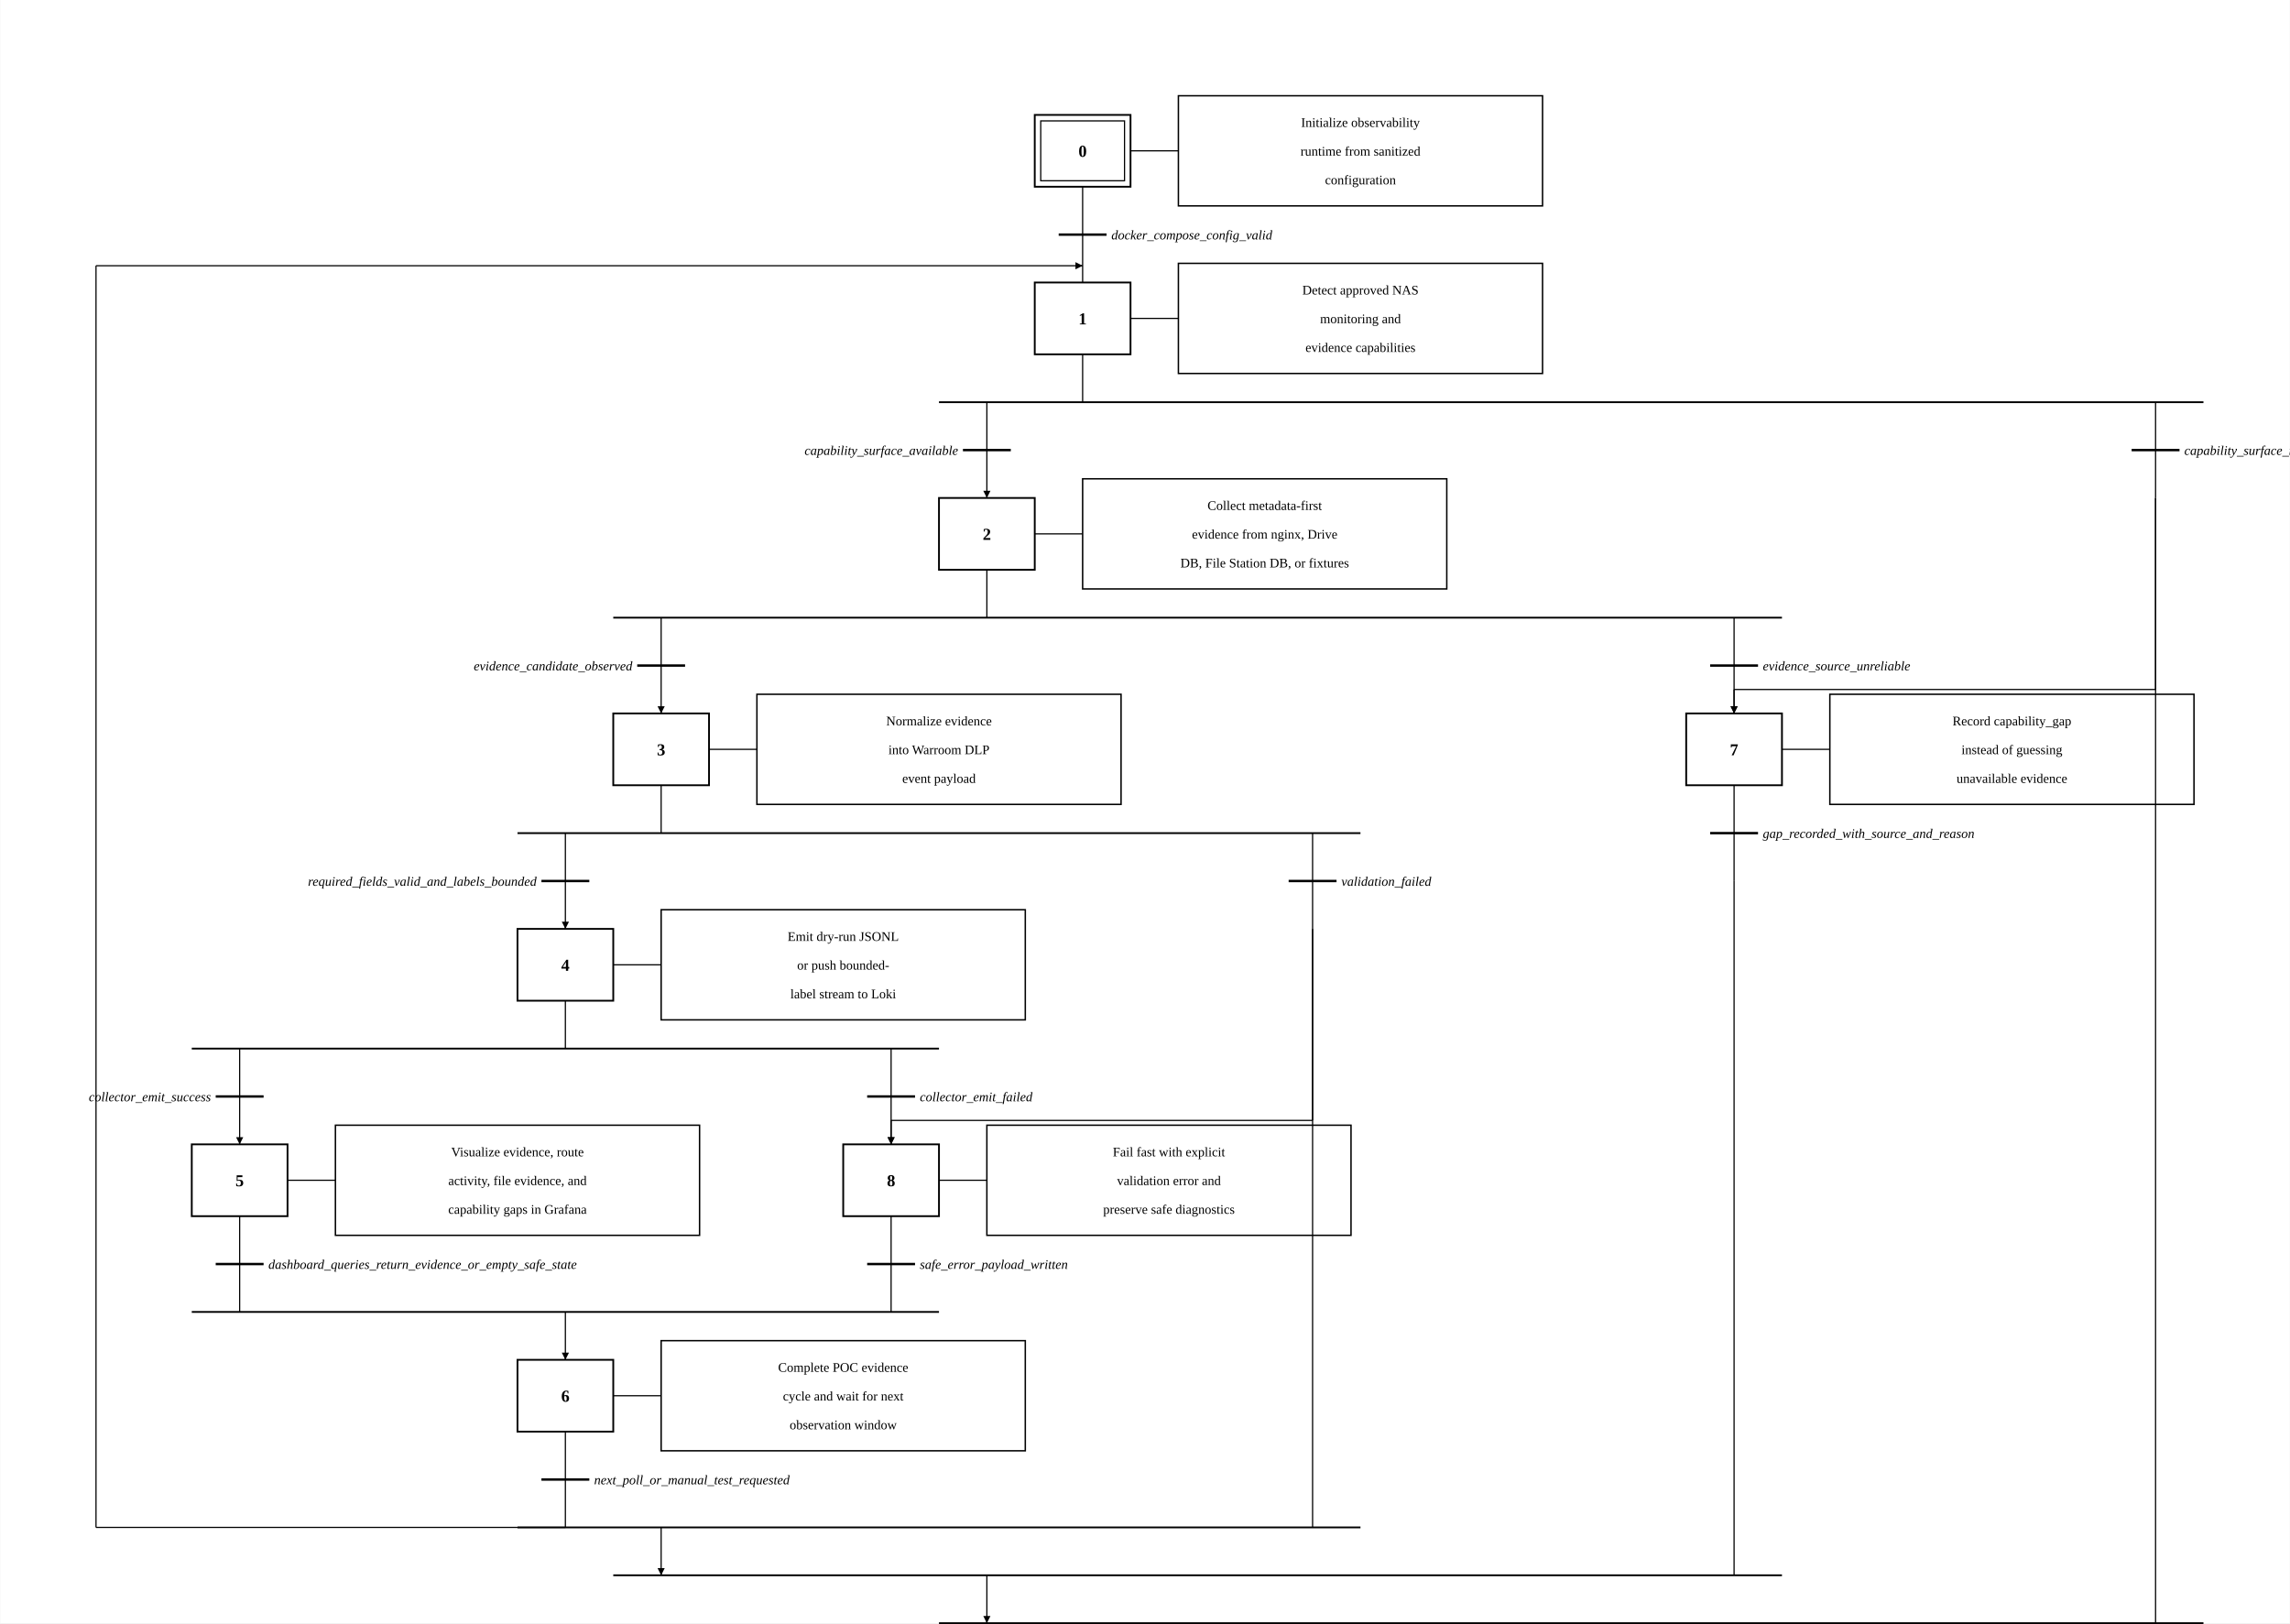
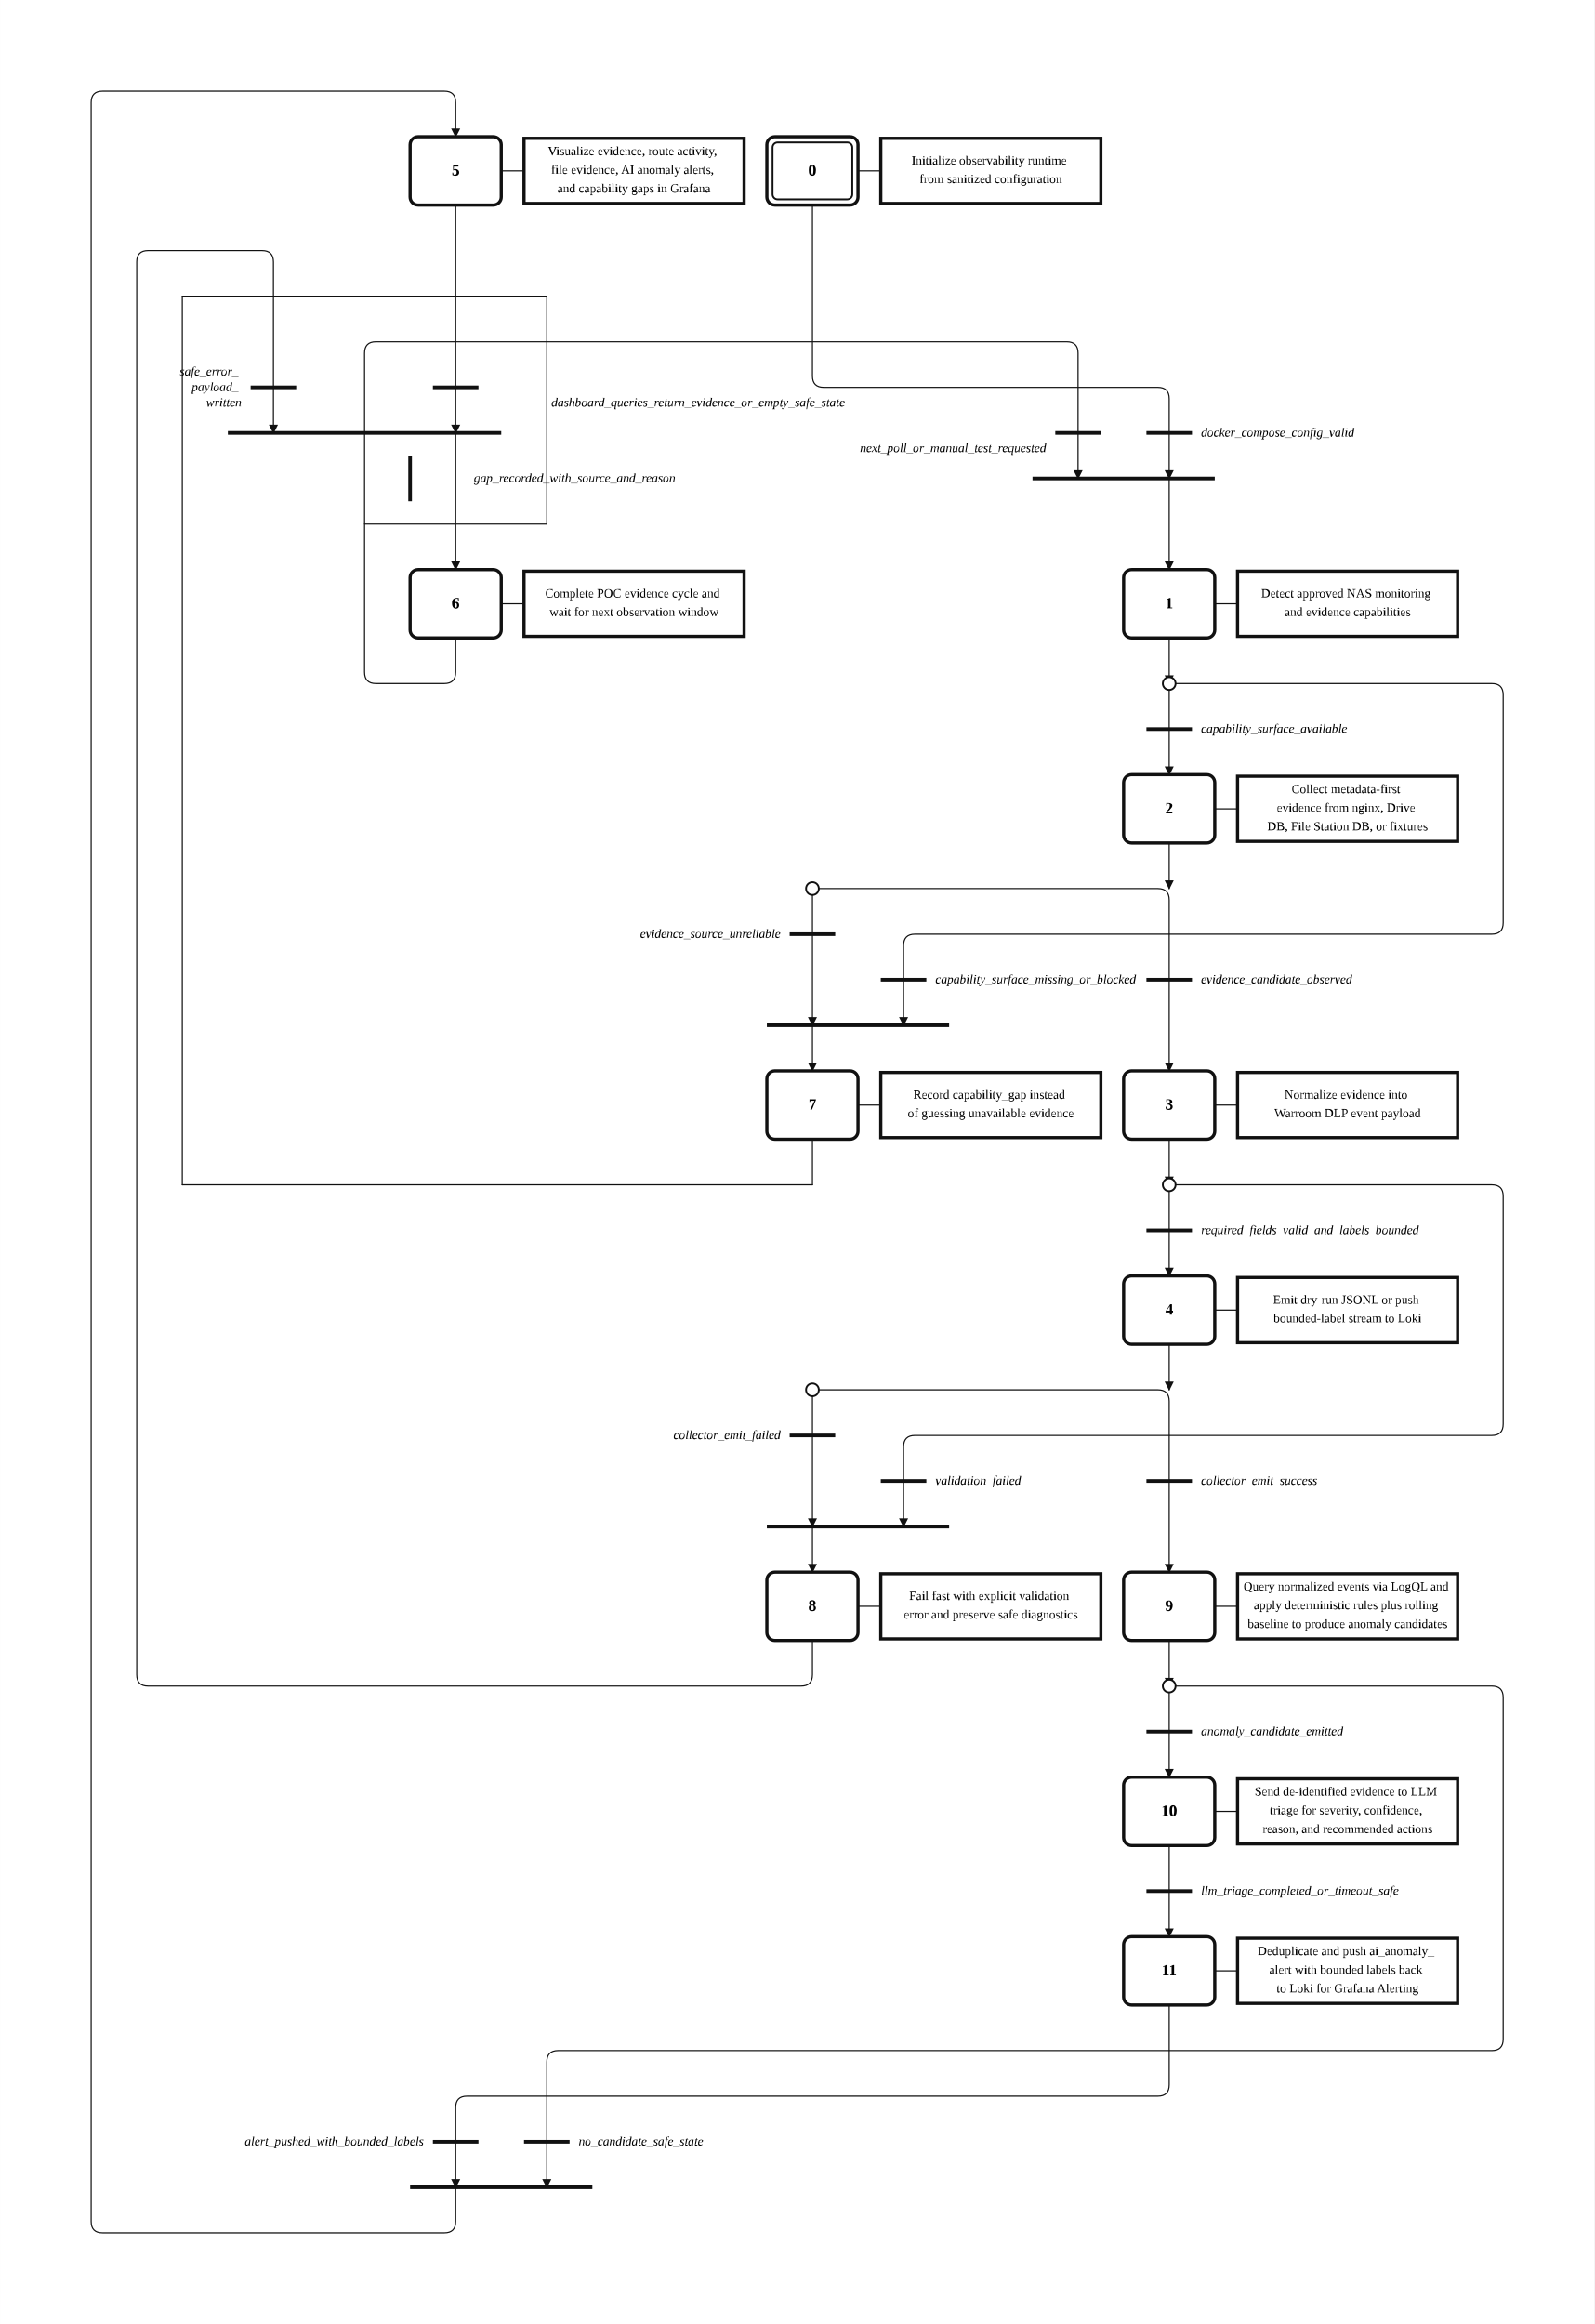
- <svg xmlns="http://www.w3.org/2000/svg" width="1913" height="1356" viewBox="-504.2 -16.0 1912.6 1356.0">
+ <svg xmlns="http://www.w3.org/2000/svg" width="1235" height="1800" viewBox="-10.00 -2.00 69.98 102.00" role="img">
+   <style>
+ .step{fill:#fff;stroke:#111;stroke-width:.14}.step-inner{fill:none;stroke:#111;stroke-width:.08}
+ .action{fill:#fff;stroke:#111;stroke-width:.14}.action-inner{fill:none;stroke:#111;stroke-width:.08}.gate{stroke:#111;stroke-width:.16}
+ .edge{fill:none;stroke:#111;stroke-width:.05;stroke-linecap:round;stroke-linejoin:round}.edge-arrow{marker-end:url(#arrow)}
+ .flyover-mask{stroke:#fff;stroke-width:.12;stroke-linecap:round}
+ .flyover{fill:none;stroke:#111;stroke-width:.05;stroke-linecap:round}
+ .junction{fill:#111;stroke:#111;stroke-width:0}.branch-junction{fill:#fff;stroke:#111;stroke-width:.08}
+ .assoc{stroke:#111;stroke-width:.05}.label{font:bold .7px 'Times New Roman', 'BiauKai', 'DFKai-SB', serif;text-anchor:middle;dominant-baseline:middle}
+ .action-label{font:.55px 'Times New Roman', 'BiauKai', 'DFKai-SB', serif;text-anchor:middle;dominant-baseline:middle}.gate-label{font:italic .55px 'Times New Roman', 'BiauKai', 'DFKai-SB', serif;text-anchor:start;dominant-baseline:middle}.gate-label-left{font:italic .55px 'Times New Roman', 'BiauKai', 'DFKai-SB', serif;text-anchor:end;dominant-baseline:middle}
+ </style>
  <defs>
-     <marker id="arrow" viewBox="0 0 10 10" refX="10" refY="5" markerWidth="6" markerHeight="6" orient="auto-start-reverse">
-       <path d="M 0 0 L 10 5 L 0 10 z" fill="black" />
+     <marker id="arrow" markerWidth="0.4" markerHeight="0.4" refX="0.36" refY="0.2" orient="auto" markerUnits="userSpaceOnUse">
+       <path d="M 0 0 L 0.4 0.2 L 0 0.4 z" fill="#111" />
    </marker>
  </defs>
-   <rect x="-504.2" y="-16.0" width="1912.6" height="1356.0" fill="white" />
-   <rect x="360.0" y="80.0" width="80" height="60" stroke="black" stroke-width="1.5" fill="white" />
-   <rect x="365.0" y="85.0" width="70.0" height="50.0" stroke="black" stroke-width="1" fill="none" />
-   <text x="400" y="115.0" text-anchor="middle" font-family="'Times New Roman', 'BiauKai', 'DFKai-SB', '標楷體', 'KaiTi', serif" font-weight="bold" font-size="14">0</text>
-   <line x1="440" y1="110.0" x2="480.0" y2="110.0" stroke="black" />
-   <rect x="480.0" y="64.0" width="304.2" height="92.0" stroke="black" stroke-width="1.2" fill="white" />
-   <text x="632.1" y="90.0" text-anchor="middle" font-family="'Times New Roman', 'BiauKai', 'DFKai-SB', '標楷體', 'KaiTi', serif" font-size="11">Initialize observability</text>
-   <text x="632.1" y="114.0" text-anchor="middle" font-family="'Times New Roman', 'BiauKai', 'DFKai-SB', '標楷體', 'KaiTi', serif" font-size="11">runtime from sanitized</text>
-   <text x="632.1" y="138.0" text-anchor="middle" font-family="'Times New Roman', 'BiauKai', 'DFKai-SB', '標楷體', 'KaiTi', serif" font-size="11">configuration</text>
-   <line x1="400" y1="140.0" x2="400" y2="220" stroke="black" />
-   <line x1="380" y1="180.0" x2="420" y2="180.0" stroke="black" stroke-width="2" />
-   <text x="424.0" y="184.0" font-style="italic" font-size="11" text-anchor="start" font-family="'Times New Roman', 'BiauKai', 'DFKai-SB', '標楷體', 'KaiTi', serif">docker_compose_config_valid</text>
-   <rect x="360.0" y="220.0" width="80" height="60" stroke="black" stroke-width="1.5" fill="white" />
-   <text x="400" y="255.0" text-anchor="middle" font-family="'Times New Roman', 'BiauKai', 'DFKai-SB', '標楷體', 'KaiTi', serif" font-weight="bold" font-size="14">1</text>
-   <line x1="440" y1="250.0" x2="480.0" y2="250.0" stroke="black" />
-   <rect x="480.0" y="204.0" width="304.2" height="92.0" stroke="black" stroke-width="1.2" fill="white" />
-   <text x="632.1" y="230.0" text-anchor="middle" font-family="'Times New Roman', 'BiauKai', 'DFKai-SB', '標楷體', 'KaiTi', serif" font-size="11">Detect approved NAS</text>
-   <text x="632.1" y="254.0" text-anchor="middle" font-family="'Times New Roman', 'BiauKai', 'DFKai-SB', '標楷體', 'KaiTi', serif" font-size="11">monitoring and</text>
-   <text x="632.1" y="278.0" text-anchor="middle" font-family="'Times New Roman', 'BiauKai', 'DFKai-SB', '標楷體', 'KaiTi', serif" font-size="11">evidence capabilities</text>
-   <line x1="400" y1="280" x2="400" y2="320" stroke="black" />
-   <line x1="280.0" y1="320" x2="1336.3" y2="320" stroke="black" stroke-width="1.5" />
-   <line x1="320.0" y1="320" x2="320.0" y2="360" stroke="black" />
-   <line x1="300.0" y1="360" x2="340.0" y2="360" stroke="black" stroke-width="2" />
-   <text x="296.0" y="364" font-style="italic" font-size="11" text-anchor="end" font-family="'Times New Roman', 'BiauKai', 'DFKai-SB', '標楷體', 'KaiTi', serif">capability_surface_available</text>
-   <line x1="320.0" y1="360" x2="320.0" y2="400" stroke="black" marker-end="url(#arrow)" />
-   <line x1="1296.3" y1="320" x2="1296.3" y2="360" stroke="black" />
-   <line x1="1276.3" y1="360" x2="1316.3" y2="360" stroke="black" stroke-width="2" />
-   <text x="1320.3" y="364" font-style="italic" font-size="11" text-anchor="start" font-family="'Times New Roman', 'BiauKai', 'DFKai-SB', '標楷體', 'KaiTi', serif">capability_surface_missing_or_blocked</text>
-   <line x1="1296.3" y1="360" x2="1296.3" y2="400" stroke="black" />
-   <rect x="280.0" y="400.0" width="80" height="60" stroke="black" stroke-width="1.5" fill="white" />
-   <text x="320.0" y="435.0" text-anchor="middle" font-family="'Times New Roman', 'BiauKai', 'DFKai-SB', '標楷體', 'KaiTi', serif" font-weight="bold" font-size="14">2</text>
-   <line x1="360.0" y1="430.0" x2="400.0" y2="430.0" stroke="black" />
-   <rect x="400.0" y="384.0" width="304.2" height="92.0" stroke="black" stroke-width="1.2" fill="white" />
-   <text x="552.1" y="410.0" text-anchor="middle" font-family="'Times New Roman', 'BiauKai', 'DFKai-SB', '標楷體', 'KaiTi', serif" font-size="11">Collect metadata-first</text>
-   <text x="552.1" y="434.0" text-anchor="middle" font-family="'Times New Roman', 'BiauKai', 'DFKai-SB', '標楷體', 'KaiTi', serif" font-size="11">evidence from nginx, Drive</text>
-   <text x="552.1" y="458.0" text-anchor="middle" font-family="'Times New Roman', 'BiauKai', 'DFKai-SB', '標楷體', 'KaiTi', serif" font-size="11">DB, File Station DB, or fixtures</text>
-   <line x1="320.0" y1="460" x2="320.0" y2="500" stroke="black" />
-   <line x1="7.9" y1="500" x2="984.2" y2="500" stroke="black" stroke-width="1.5" />
-   <line x1="47.9" y1="500" x2="47.9" y2="540" stroke="black" />
-   <line x1="27.9" y1="540" x2="67.9" y2="540" stroke="black" stroke-width="2" />
-   <text x="23.9" y="544" font-style="italic" font-size="11" text-anchor="end" font-family="'Times New Roman', 'BiauKai', 'DFKai-SB', '標楷體', 'KaiTi', serif">evidence_candidate_observed</text>
-   <line x1="47.9" y1="540" x2="47.9" y2="580" stroke="black" marker-end="url(#arrow)" />
-   <line x1="944.2" y1="500" x2="944.2" y2="540" stroke="black" />
-   <line x1="924.2" y1="540" x2="964.2" y2="540" stroke="black" stroke-width="2" />
-   <text x="968.2" y="544" font-style="italic" font-size="11" text-anchor="start" font-family="'Times New Roman', 'BiauKai', 'DFKai-SB', '標楷體', 'KaiTi', serif">evidence_source_unreliable</text>
-   <line x1="944.2" y1="540" x2="944.2" y2="580" stroke="black" marker-end="url(#arrow)" />
-   <rect x="7.9" y="580.0" width="80" height="60" stroke="black" stroke-width="1.5" fill="white" />
-   <text x="47.9" y="615.0" text-anchor="middle" font-family="'Times New Roman', 'BiauKai', 'DFKai-SB', '標楷體', 'KaiTi', serif" font-weight="bold" font-size="14">3</text>
-   <line x1="87.9" y1="610.0" x2="127.9" y2="610.0" stroke="black" />
-   <rect x="127.9" y="564.0" width="304.2" height="92.0" stroke="black" stroke-width="1.2" fill="white" />
-   <text x="280" y="590.0" text-anchor="middle" font-family="'Times New Roman', 'BiauKai', 'DFKai-SB', '標楷體', 'KaiTi', serif" font-size="11">Normalize evidence</text>
-   <text x="280" y="614.0" text-anchor="middle" font-family="'Times New Roman', 'BiauKai', 'DFKai-SB', '標楷體', 'KaiTi', serif" font-size="11">into Warroom DLP</text>
-   <text x="280" y="638.0" text-anchor="middle" font-family="'Times New Roman', 'BiauKai', 'DFKai-SB', '標楷體', 'KaiTi', serif" font-size="11">event payload</text>
-   <line x1="47.9" y1="640" x2="47.9" y2="680" stroke="black" />
-   <line x1="-72.1" y1="680" x2="632.1" y2="680" stroke="black" stroke-width="1.5" />
-   <line x1="-32.1" y1="680" x2="-32.1" y2="720" stroke="black" />
-   <line x1="-52.1" y1="720" x2="-12.1" y2="720" stroke="black" stroke-width="2" />
-   <text x="-56.1" y="724" font-style="italic" font-size="11" text-anchor="end" font-family="'Times New Roman', 'BiauKai', 'DFKai-SB', '標楷體', 'KaiTi', serif">required_fields_valid_and_labels_bounded</text>
-   <line x1="-32.1" y1="720" x2="-32.1" y2="760" stroke="black" marker-end="url(#arrow)" />
-   <line x1="592.1" y1="680" x2="592.1" y2="720" stroke="black" />
-   <line x1="572.1" y1="720" x2="612.1" y2="720" stroke="black" stroke-width="2" />
-   <text x="616.1" y="724" font-style="italic" font-size="11" text-anchor="start" font-family="'Times New Roman', 'BiauKai', 'DFKai-SB', '標楷體', 'KaiTi', serif">validation_failed</text>
-   <line x1="592.1" y1="720" x2="592.1" y2="760" stroke="black" />
-   <rect x="-72.1" y="760.0" width="80" height="60" stroke="black" stroke-width="1.5" fill="white" />
-   <text x="-32.1" y="795.0" text-anchor="middle" font-family="'Times New Roman', 'BiauKai', 'DFKai-SB', '標楷體', 'KaiTi', serif" font-weight="bold" font-size="14">4</text>
-   <line x1="7.9" y1="790.0" x2="47.9" y2="790.0" stroke="black" />
-   <rect x="47.9" y="744.0" width="304.2" height="92.0" stroke="black" stroke-width="1.2" fill="white" />
-   <text x="200" y="770.0" text-anchor="middle" font-family="'Times New Roman', 'BiauKai', 'DFKai-SB', '標楷體', 'KaiTi', serif" font-size="11">Emit dry-run JSONL</text>
-   <text x="200" y="794.0" text-anchor="middle" font-family="'Times New Roman', 'BiauKai', 'DFKai-SB', '標楷體', 'KaiTi', serif" font-size="11">or push bounded-</text>
-   <text x="200" y="818" text-anchor="middle" font-family="'Times New Roman', 'BiauKai', 'DFKai-SB', '標楷體', 'KaiTi', serif" font-size="11">label stream to Loki</text>
-   <line x1="-32.1" y1="820" x2="-32.1" y2="860" stroke="black" />
-   <line x1="-344.2" y1="860" x2="280" y2="860" stroke="black" stroke-width="1.5" />
-   <line x1="-304.2" y1="860" x2="-304.2" y2="900" stroke="black" />
-   <line x1="-324.2" y1="900" x2="-284.2" y2="900" stroke="black" stroke-width="2" />
-   <text x="-328.2" y="904" font-style="italic" font-size="11" text-anchor="end" font-family="'Times New Roman', 'BiauKai', 'DFKai-SB', '標楷體', 'KaiTi', serif">collector_emit_success</text>
-   <line x1="-304.2" y1="900" x2="-304.2" y2="940" stroke="black" marker-end="url(#arrow)" />
-   <line x1="240" y1="860" x2="240" y2="900" stroke="black" />
-   <line x1="220" y1="900" x2="260" y2="900" stroke="black" stroke-width="2" />
-   <text x="264" y="904" font-style="italic" font-size="11" text-anchor="start" font-family="'Times New Roman', 'BiauKai', 'DFKai-SB', '標楷體', 'KaiTi', serif">collector_emit_failed</text>
-   <line x1="240" y1="900" x2="240" y2="940" stroke="black" marker-end="url(#arrow)" />
-   <rect x="-344.2" y="940.0" width="80" height="60" stroke="black" stroke-width="1.5" fill="white" />
-   <text x="-304.2" y="975.0" text-anchor="middle" font-family="'Times New Roman', 'BiauKai', 'DFKai-SB', '標楷體', 'KaiTi', serif" font-weight="bold" font-size="14">5</text>
-   <line x1="-264.2" y1="970.0" x2="-224.2" y2="970.0" stroke="black" />
-   <rect x="-224.2" y="924.0" width="304.2" height="92.0" stroke="black" stroke-width="1.2" fill="white" />
-   <text x="-72.1" y="950.0" text-anchor="middle" font-family="'Times New Roman', 'BiauKai', 'DFKai-SB', '標楷體', 'KaiTi', serif" font-size="11">Visualize evidence, route</text>
-   <text x="-72.1" y="974.0" text-anchor="middle" font-family="'Times New Roman', 'BiauKai', 'DFKai-SB', '標楷體', 'KaiTi', serif" font-size="11">activity, file evidence, and</text>
-   <text x="-72.1" y="998" text-anchor="middle" font-family="'Times New Roman', 'BiauKai', 'DFKai-SB', '標楷體', 'KaiTi', serif" font-size="11">capability gaps in Grafana</text>
-   <line x1="-304.2" y1="1000.0" x2="-304.2" y2="1080" stroke="black" />
-   <line x1="-324.2" y1="1040.0" x2="-284.2" y2="1040.0" stroke="black" stroke-width="2" />
-   <text x="-280.2" y="1044.0" font-style="italic" font-size="11" text-anchor="start" font-family="'Times New Roman', 'BiauKai', 'DFKai-SB', '標楷體', 'KaiTi', serif">dashboard_queries_return_evidence_or_empty_safe_state</text>
-   <rect x="200" y="940.0" width="80" height="60" stroke="black" stroke-width="1.5" fill="white" />
-   <text x="240" y="975.0" text-anchor="middle" font-family="'Times New Roman', 'BiauKai', 'DFKai-SB', '標楷體', 'KaiTi', serif" font-weight="bold" font-size="14">8</text>
-   <line x1="280" y1="970.0" x2="320" y2="970.0" stroke="black" />
-   <rect x="320" y="924.0" width="304.2" height="92.0" stroke="black" stroke-width="1.2" fill="white" />
-   <text x="472.1" y="950.0" text-anchor="middle" font-family="'Times New Roman', 'BiauKai', 'DFKai-SB', '標楷體', 'KaiTi', serif" font-size="11">Fail fast with explicit</text>
-   <text x="472.1" y="974.0" text-anchor="middle" font-family="'Times New Roman', 'BiauKai', 'DFKai-SB', '標楷體', 'KaiTi', serif" font-size="11">validation error and</text>
-   <text x="472.1" y="998" text-anchor="middle" font-family="'Times New Roman', 'BiauKai', 'DFKai-SB', '標楷體', 'KaiTi', serif" font-size="11">preserve safe diagnostics</text>
-   <line x1="240" y1="1000.0" x2="240" y2="1080" stroke="black" />
-   <line x1="220" y1="1040.0" x2="260" y2="1040.0" stroke="black" stroke-width="2" />
-   <text x="264" y="1044.0" font-style="italic" font-size="11" text-anchor="start" font-family="'Times New Roman', 'BiauKai', 'DFKai-SB', '標楷體', 'KaiTi', serif">safe_error_payload_written</text>
-   <line x1="-344.2" y1="1080" x2="280" y2="1080" stroke="black" stroke-width="1.5" />
-   <line x1="-304.2" y1="1080" x2="-304.2" y2="1080" stroke="black" />
-   <line x1="240" y1="1080" x2="240" y2="1080" stroke="black" />
-   <line x1="-32.1" y1="1080" x2="-32.1" y2="1120" stroke="black" marker-end="url(#arrow)" />
-   <rect x="-72.1" y="1120.0" width="80" height="60" stroke="black" stroke-width="1.5" fill="white" />
-   <text x="-32.1" y="1155.0" text-anchor="middle" font-family="'Times New Roman', 'BiauKai', 'DFKai-SB', '標楷體', 'KaiTi', serif" font-weight="bold" font-size="14">6</text>
-   <line x1="7.9" y1="1150.0" x2="47.9" y2="1150.0" stroke="black" />
-   <rect x="47.9" y="1104.0" width="304.2" height="92.0" stroke="black" stroke-width="1.2" fill="white" />
-   <text x="200" y="1130.0" text-anchor="middle" font-family="'Times New Roman', 'BiauKai', 'DFKai-SB', '標楷體', 'KaiTi', serif" font-size="11">Complete POC evidence</text>
-   <text x="200" y="1154.0" text-anchor="middle" font-family="'Times New Roman', 'BiauKai', 'DFKai-SB', '標楷體', 'KaiTi', serif" font-size="11">cycle and wait for next</text>
-   <text x="200" y="1178.0" text-anchor="middle" font-family="'Times New Roman', 'BiauKai', 'DFKai-SB', '標楷體', 'KaiTi', serif" font-size="11">observation window</text>
-   <line x1="-32.1" y1="1180.0" x2="-32.1" y2="1260" stroke="black" />
-   <line x1="-52.1" y1="1220.0" x2="-12.1" y2="1220.0" stroke="black" stroke-width="2" />
-   <text x="-8.1" y="1224.0" font-style="italic" font-size="11" text-anchor="start" font-family="'Times New Roman', 'BiauKai', 'DFKai-SB', '標楷體', 'KaiTi', serif">next_poll_or_manual_test_requested</text>
-   <line x1="-72.1" y1="1260" x2="632.1" y2="1260" stroke="black" stroke-width="1.5" />
-   <line x1="-32.1" y1="1260" x2="-32.1" y2="1260" stroke="black" />
-   <line x1="592.1" y1="760" x2="592.1" y2="1260" stroke="black" />
-   <line x1="47.9" y1="1260" x2="47.9" y2="1300" stroke="black" marker-end="url(#arrow)" />
-   <rect x="904.2" y="580.0" width="80" height="60" stroke="black" stroke-width="1.5" fill="white" />
-   <text x="944.2" y="615.0" text-anchor="middle" font-family="'Times New Roman', 'BiauKai', 'DFKai-SB', '標楷體', 'KaiTi', serif" font-weight="bold" font-size="14">7</text>
-   <line x1="984.2" y1="610.0" x2="1024.2" y2="610.0" stroke="black" />
-   <rect x="1024.2" y="564.0" width="304.2" height="92.0" stroke="black" stroke-width="1.2" fill="white" />
-   <text x="1176.3" y="590.0" text-anchor="middle" font-family="'Times New Roman', 'BiauKai', 'DFKai-SB', '標楷體', 'KaiTi', serif" font-size="11">Record capability_gap</text>
-   <text x="1176.3" y="614.0" text-anchor="middle" font-family="'Times New Roman', 'BiauKai', 'DFKai-SB', '標楷體', 'KaiTi', serif" font-size="11">instead of guessing</text>
-   <text x="1176.3" y="638.0" text-anchor="middle" font-family="'Times New Roman', 'BiauKai', 'DFKai-SB', '標楷體', 'KaiTi', serif" font-size="11">unavailable evidence</text>
-   <line x1="944.2" y1="640.0" x2="944.2" y2="720" stroke="black" />
-   <line x1="924.2" y1="680.0" x2="964.2" y2="680.0" stroke="black" stroke-width="2" />
-   <text x="968.2" y="684.0" font-style="italic" font-size="11" text-anchor="start" font-family="'Times New Roman', 'BiauKai', 'DFKai-SB', '標楷體', 'KaiTi', serif">gap_recorded_with_source_and_reason</text>
-   <line x1="7.9" y1="1300" x2="984.2" y2="1300" stroke="black" stroke-width="1.5" />
-   <line x1="47.9" y1="1300" x2="47.9" y2="1300" stroke="black" />
-   <line x1="944.2" y1="720" x2="944.2" y2="1300" stroke="black" />
-   <line x1="320.0" y1="1300" x2="320.0" y2="1340" stroke="black" marker-end="url(#arrow)" />
-   <line x1="280.0" y1="1340" x2="1336.3" y2="1340" stroke="black" stroke-width="1.5" />
-   <line x1="320.0" y1="1340" x2="320.0" y2="1340" stroke="black" />
-   <line x1="1296.3" y1="400" x2="1296.3" y2="1340" stroke="black" />
-   <line x1="400" y1="1340" x2="400" y2="1380" stroke="black" marker-end="url(#arrow)" />
-   <line x1="-32.1" y1="1260" x2="-32.1" y2="1260.0" stroke="black" />
-   <line x1="-32.1" y1="1260.0" x2="-424.2" y2="1260.0" stroke="black" />
-   <line x1="-424.2" y1="1260.0" x2="-424.2" y2="206.0" stroke="black" />
-   <line x1="-424.2" y1="206.0" x2="400" y2="206.0" stroke="black" marker-end="url(#arrow)" />
-   <line x1="1296.3" y1="400" x2="1296.3" y2="400" stroke="black" />
-   <line x1="1296.3" y1="400" x2="1296.3" y2="400" stroke="black" />
-   <line x1="1296.3" y1="400" x2="1296.3" y2="560.0" stroke="black" />
-   <line x1="1296.3" y1="560.0" x2="944.2" y2="560.0" stroke="black" />
-   <line x1="944.2" y1="560.0" x2="944.2" y2="580.0" stroke="black" marker-end="url(#arrow)" />
-   <line x1="592.1" y1="760" x2="592.1" y2="760" stroke="black" />
-   <line x1="592.1" y1="760" x2="592.1" y2="760" stroke="black" />
-   <line x1="592.1" y1="760" x2="592.1" y2="920.0" stroke="black" />
-   <line x1="592.1" y1="920.0" x2="240" y2="920.0" stroke="black" />
-   <line x1="240" y1="920.0" x2="240" y2="940.0" stroke="black" marker-end="url(#arrow)" />
+   <rect x="-10.00" y="-2.00" width="69.98" height="102.00" fill="white" />
+   <path class="edge edge-arrow" data-edge-id="edge:S0O1G6I1" data-segment-ids="S0O1G6I1:1S S0O1G6I1:2E S0O1G6I1:3S" d="M 25.66 7.00 L 25.66 14.50 Q 25.66 15.00 26.16 15.00 L 40.82 15.00 Q 41.32 15.00 41.32 15.50 L 41.32 19.00" />
+   <path class="edge edge-arrow" data-edge-id="edge:G6O1S1I1" data-segment-ids="G6O1S1I1:1S" d="M 41.32 19.00 L 41.32 23.00" />
+   <path class="edge edge-arrow" data-edge-id="edge:S1O1G1I1" data-segment-ids="S1O1G1I1:1S" d="M 41.32 26.00 L 41.32 28.00" />
+   <path class="edge edge-arrow" data-edge-id="edge:G1O1S2I1" data-segment-ids="G1O1S2I1:1S" d="M 41.32 28.00 L 41.32 32.00" />
+   <path class="edge edge-arrow" data-edge-id="edge:G1O2G9I1" data-segment-ids="G1O2G9I1:1E G1O2G9I1:2S G1O2G9I1:3W G1O2G9I1:4S" d="M 41.32 28.00 L 55.48 28.00 Q 55.98 28.00 55.98 28.50 L 55.98 38.50 Q 55.98 39.00 55.48 39.00 L 30.16 39.00 Q 29.66 39.00 29.66 39.50 L 29.66 43.00" />
+   <path class="edge edge-arrow" data-edge-id="edge:S2O1G2I1" data-segment-ids="S2O1G2I1:1S" d="M 41.32 35.00 L 41.32 37.00" />
+   <path class="edge edge-arrow" data-edge-id="edge:G2O1S3I1" data-segment-ids="G2O1S3I1:1E G2O1S3I1:2S" d="M 25.66 37.00 L 40.82 37.00 Q 41.32 37.00 41.32 37.50 L 41.32 45.00" />
+   <path class="edge edge-arrow" data-edge-id="edge:G2O2G9I2" data-segment-ids="G2O2G9I2:1S" d="M 25.66 37.00 L 25.66 43.00" />
+   <path class="edge edge-arrow" data-edge-id="edge:S3O1G3I1" data-segment-ids="S3O1G3I1:1S" d="M 41.32 48.00 L 41.32 50.00" />
+   <path class="edge edge-arrow" data-edge-id="edge:G3O1S4I1" data-segment-ids="G3O1S4I1:1S" d="M 41.32 50.00 L 41.32 54.00" />
+   <path class="edge edge-arrow" data-edge-id="edge:G3O2G10I1" data-segment-ids="G3O2G10I1:1E G3O2G10I1:2S G3O2G10I1:3W G3O2G10I1:4S" d="M 41.32 50.00 L 55.48 50.00 Q 55.98 50.00 55.98 50.50 L 55.98 60.50 Q 55.98 61.00 55.48 61.00 L 30.16 61.00 Q 29.66 61.00 29.66 61.50 L 29.66 65.00" />
+   <path class="edge edge-arrow" data-edge-id="edge:S4O1G4I1" data-segment-ids="S4O1G4I1:1S" d="M 41.32 57.00 L 41.32 59.00" />
+   <path class="edge edge-arrow" data-edge-id="edge:G4O1S9I1" data-segment-ids="G4O1S9I1:1E G4O1S9I1:2S" d="M 25.66 59.00 L 40.82 59.00 Q 41.32 59.00 41.32 59.50 L 41.32 67.00" />
+   <path class="edge edge-arrow" data-edge-id="edge:G4O2G10I2" data-segment-ids="G4O2G10I2:1S" d="M 25.66 59.00 L 25.66 65.00" />
+   <path class="edge edge-arrow" data-edge-id="edge:S5O1G8I1" data-segment-ids="S5O1G8I1:1S" d="M 10.00 7.00 L 10.00 17.00" />
+   <path class="edge edge-arrow" data-edge-id="edge:G8O1S6I1" data-segment-ids="G8O1S6I1:1S" d="M 10.00 17.00 L 10.00 23.00" />
+   <path class="edge edge-arrow" data-edge-id="edge:S6O1G6I2" data-segment-ids="S6O1G6I2:1S S6O1G6I2:2W S6O1G6I2:3N S6O1G6I2:4E S6O1G6I2:5S" d="M 10.00 26.00 L 10.00 27.50 Q 10.00 28.00 9.50 28.00 L 6.50 28.00 Q 6.00 28.00 6.00 27.50 L 6.00 13.50 Q 6.00 13.00 6.50 13.00 L 36.82 13.00 Q 37.32 13.00 37.32 13.50 L 37.32 19.00" />
+   <path class="edge" data-edge-id="edge:S7O1G8I2" data-segment-ids="S7O1G8I2:1S" d="M 25.66 48.00 L 25.66 50.00" />
+   <path class="edge" data-edge-id="edge:S7O1G8I2" data-segment-ids="S7O1G8I2:2W" d="M 25.66 50.00 L -2.00 50.00" />
+   <path class="edge" data-edge-id="edge:S7O1G8I2" data-segment-ids="S7O1G8I2:3N" d="M -2.00 50.00 L -2.00 11.00" />
+   <path class="edge" data-edge-id="edge:S7O1G8I2" data-segment-ids="S7O1G8I2:4E" d="M -2.00 11.00 L 14.00 11.00" />
+   <path class="edge" data-edge-id="edge:S7O1G8I2" data-segment-ids="S7O1G8I2:5S" d="M 14.00 11.00 L 14.00 21.00" />
+   <path class="edge" data-edge-id="edge:S7O1G8I2" data-segment-ids="S7O1G8I2:6W" d="M 14.00 21.00 L 6.00 21.00" />
+   <path class="edge edge-arrow" data-edge-id="edge:S8O1G8I3" data-segment-ids="S8O1G8I3:1S S8O1G8I3:2W S8O1G8I3:3N S8O1G8I3:4E S8O1G8I3:5S" d="M 25.66 70.00 L 25.66 71.50 Q 25.66 72.00 25.16 72.00 L -3.50 72.00 Q -4.00 72.00 -4.00 71.50 L -4.00 9.50 Q -4.00 9.00 -3.50 9.00 L 1.50 9.00 Q 2.00 9.00 2.00 9.50 L 2.00 17.00" />
+   <path class="edge edge-arrow" data-edge-id="edge:S9O1G5I1" data-segment-ids="S9O1G5I1:1S" d="M 41.32 70.00 L 41.32 72.00" />
+   <path class="edge edge-arrow" data-edge-id="edge:G5O1S10I1" data-segment-ids="G5O1S10I1:1S" d="M 41.32 72.00 L 41.32 76.00" />
+   <path class="edge edge-arrow" data-edge-id="edge:G5O2G7I1" data-segment-ids="G5O2G7I1:1E G5O2G7I1:2S G5O2G7I1:3W G5O2G7I1:4S" d="M 41.32 72.00 L 55.48 72.00 Q 55.98 72.00 55.98 72.50 L 55.98 87.50 Q 55.98 88.00 55.48 88.00 L 14.50 88.00 Q 14.00 88.00 14.00 88.50 L 14.00 94.00" />
+   <path class="edge edge-arrow" data-edge-id="edge:S10O1S11I1" data-segment-ids="S10O1S11I1:1S" d="M 41.32 79.00 L 41.32 83.00" />
+   <path class="edge edge-arrow" data-edge-id="edge:S11O1G7I2" data-segment-ids="S11O1G7I2:1S S11O1G7I2:2W S11O1G7I2:3S" d="M 41.32 86.00 L 41.32 89.50 Q 41.32 90.00 40.82 90.00 L 10.50 90.00 Q 10.00 90.00 10.00 90.50 L 10.00 94.00" />
+   <path class="edge edge-arrow" data-edge-id="edge:G7O1S5I1" data-segment-ids="G7O1S5I1:1S G7O1S5I1:2W G7O1S5I1:3N G7O1S5I1:4E G7O1S5I1:5S" d="M 10.00 94.00 L 10.00 95.50 Q 10.00 96.00 9.50 96.00 L -5.50 96.00 Q -6.00 96.00 -6.00 95.50 L -6.00 2.50 Q -6.00 2.00 -5.50 2.00 L 9.50 2.00 Q 10.00 2.00 10.00 2.50 L 10.00 4.00" />
+   <path class="edge edge-arrow" data-edge-id="edge:G9O1S7I1" data-segment-ids="G9O1S7I1:1S" d="M 25.66 43.00 L 25.66 45.00" />
+   <path class="edge edge-arrow" data-edge-id="edge:G10O1S8I1" data-segment-ids="G10O1S8I1:1S" d="M 25.66 65.00 L 25.66 67.00" />
+   <rect class="step" x="23.66" y="4.00" width="4.00" height="3.00" rx="0.35" ry="0.35" />
+   <rect class="step-inner" x="23.91" y="4.25" width="3.50" height="2.50" rx="0.22" ry="0.22" />
+   <text class="label" x="25.66" y="5.50">0</text>
+   <rect class="step" x="39.32" y="23.00" width="4.00" height="3.00" rx="0.35" ry="0.35" />
+   <text class="label" x="41.32" y="24.50">1</text>
+   <rect class="step" x="39.32" y="32.00" width="4.00" height="3.00" rx="0.35" ry="0.35" />
+   <text class="label" x="41.32" y="33.50">2</text>
+   <rect class="step" x="39.32" y="45.00" width="4.00" height="3.00" rx="0.35" ry="0.35" />
+   <text class="label" x="41.32" y="46.50">3</text>
+   <rect class="step" x="39.32" y="54.00" width="4.00" height="3.00" rx="0.35" ry="0.35" />
+   <text class="label" x="41.32" y="55.50">4</text>
+   <rect class="step" x="8.00" y="4.00" width="4.00" height="3.00" rx="0.35" ry="0.35" />
+   <text class="label" x="10.00" y="5.50">5</text>
+   <rect class="step" x="8.00" y="23.00" width="4.00" height="3.00" rx="0.35" ry="0.35" />
+   <text class="label" x="10.00" y="24.50">6</text>
+   <rect class="step" x="23.66" y="45.00" width="4.00" height="3.00" rx="0.35" ry="0.35" />
+   <text class="label" x="25.66" y="46.50">7</text>
+   <rect class="step" x="23.66" y="67.00" width="4.00" height="3.00" rx="0.35" ry="0.35" />
+   <text class="label" x="25.66" y="68.50">8</text>
+   <rect class="step" x="39.32" y="67.00" width="4.00" height="3.00" rx="0.35" ry="0.35" />
+   <text class="label" x="41.32" y="68.50">9</text>
+   <rect class="step" x="39.32" y="76.00" width="4.00" height="3.00" rx="0.35" ry="0.35" />
+   <text class="label" x="41.32" y="77.50">10</text>
+   <rect class="step" x="39.32" y="83.00" width="4.00" height="3.00" rx="0.35" ry="0.35" />
+   <text class="label" x="41.32" y="84.50">11</text>
+   <line class="assoc" x1="27.66" y1="5.50" x2="28.66" y2="5.50" />
+   <rect class="action" x="28.66" y="4.07" width="9.66" height="2.86" />
+   <text class="action-label" x="33.49" y="5.09">
+     <tspan x="33.49" dy="0">Initialize observability runtime</tspan>
+     <tspan x="33.49" dy="0.82">from sanitized configuration</tspan>
+   </text>
+   <line class="assoc" x1="43.32" y1="24.50" x2="44.32" y2="24.50" />
+   <rect class="action" x="44.32" y="23.07" width="9.66" height="2.86" />
+   <text class="action-label" x="49.15" y="24.09">
+     <tspan x="49.15" dy="0">Detect approved NAS monitoring</tspan>
+     <tspan x="49.15" dy="0.82">and evidence capabilities</tspan>
+   </text>
+   <line class="assoc" x1="43.32" y1="33.50" x2="44.32" y2="33.50" />
+   <rect class="action" x="44.32" y="32.07" width="9.66" height="2.86" />
+   <text class="action-label" x="49.15" y="32.68">
+     <tspan x="49.15" dy="0">Collect metadata-first</tspan>
+     <tspan x="49.15" dy="0.82">evidence from nginx, Drive</tspan>
+     <tspan x="49.15" dy="0.82">DB, File Station DB, or fixtures</tspan>
+   </text>
+   <line class="assoc" x1="43.32" y1="46.50" x2="44.32" y2="46.50" />
+   <rect class="action" x="44.32" y="45.07" width="9.66" height="2.86" />
+   <text class="action-label" x="49.15" y="46.09">
+     <tspan x="49.15" dy="0">Normalize evidence into</tspan>
+     <tspan x="49.15" dy="0.82">Warroom DLP event payload</tspan>
+   </text>
+   <line class="assoc" x1="43.32" y1="55.50" x2="44.32" y2="55.50" />
+   <rect class="action" x="44.32" y="54.07" width="9.66" height="2.86" />
+   <text class="action-label" x="49.15" y="55.09">
+     <tspan x="49.15" dy="0">Emit dry-run JSONL or push</tspan>
+     <tspan x="49.15" dy="0.82">bounded-label stream to Loki</tspan>
+   </text>
+   <line class="assoc" x1="12.00" y1="5.50" x2="13.00" y2="5.50" />
+   <rect class="action" x="13.00" y="4.07" width="9.66" height="2.86" />
+   <text class="action-label" x="17.83" y="4.68">
+     <tspan x="17.83" dy="0">Visualize evidence, route activity,</tspan>
+     <tspan x="17.83" dy="0.82">file evidence, AI anomaly alerts,</tspan>
+     <tspan x="17.83" dy="0.82">and capability gaps in Grafana</tspan>
+   </text>
+   <line class="assoc" x1="12.00" y1="24.50" x2="13.00" y2="24.50" />
+   <rect class="action" x="13.00" y="23.07" width="9.66" height="2.86" />
+   <text class="action-label" x="17.83" y="24.09">
+     <tspan x="17.83" dy="0">Complete POC evidence cycle and</tspan>
+     <tspan x="17.83" dy="0.82">wait for next observation window</tspan>
+   </text>
+   <line class="assoc" x1="27.66" y1="46.50" x2="28.66" y2="46.50" />
+   <rect class="action" x="28.66" y="45.07" width="9.66" height="2.86" />
+   <text class="action-label" x="33.49" y="46.09">
+     <tspan x="33.49" dy="0">Record capability_gap instead</tspan>
+     <tspan x="33.49" dy="0.82">of guessing unavailable evidence</tspan>
+   </text>
+   <line class="assoc" x1="27.66" y1="68.50" x2="28.66" y2="68.50" />
+   <rect class="action" x="28.66" y="67.07" width="9.66" height="2.86" />
+   <text class="action-label" x="33.49" y="68.09">
+     <tspan x="33.49" dy="0">Fail fast with explicit validation</tspan>
+     <tspan x="33.49" dy="0.82">error and preserve safe diagnostics</tspan>
+   </text>
+   <line class="assoc" x1="43.32" y1="68.50" x2="44.32" y2="68.50" />
+   <rect class="action" x="44.32" y="67.07" width="9.66" height="2.86" />
+   <text class="action-label" x="49.15" y="67.68">
+     <tspan x="49.15" dy="0">Query normalized events via LogQL and</tspan>
+     <tspan x="49.15" dy="0.82">apply deterministic rules plus rolling</tspan>
+     <tspan x="49.15" dy="0.82">baseline to produce anomaly candidates</tspan>
+   </text>
+   <line class="assoc" x1="43.32" y1="77.50" x2="44.32" y2="77.50" />
+   <rect class="action" x="44.32" y="76.07" width="9.66" height="2.86" />
+   <text class="action-label" x="49.15" y="76.68">
+     <tspan x="49.15" dy="0">Send de-identified evidence to LLM</tspan>
+     <tspan x="49.15" dy="0.82">triage for severity, confidence,</tspan>
+     <tspan x="49.15" dy="0.82">reason, and recommended actions</tspan>
+   </text>
+   <line class="assoc" x1="43.32" y1="84.50" x2="44.32" y2="84.50" />
+   <rect class="action" x="44.32" y="83.07" width="9.66" height="2.86" />
+   <text class="action-label" x="49.15" y="83.68">
+     <tspan x="49.15" dy="0">Deduplicate and push ai_anomaly_</tspan>
+     <tspan x="49.15" dy="0.82">alert with bounded labels back</tspan>
+     <tspan x="49.15" dy="0.82">to Loki for Grafana Alerting</tspan>
+   </text>
+   <line class="gate" x1="35.32" y1="19.00" x2="43.32" y2="19.00" />
+   <circle class="branch-junction" cx="41.32" cy="28.00" r="0.28" />
+   <circle class="branch-junction" cx="25.66" cy="37.00" r="0.28" />
+   <circle class="branch-junction" cx="41.32" cy="50.00" r="0.28" />
+   <circle class="branch-junction" cx="25.66" cy="59.00" r="0.28" />
+   <line class="gate" x1="0.00" y1="17.00" x2="12.00" y2="17.00" />
+   <circle class="branch-junction" cx="41.32" cy="72.00" r="0.28" />
+   <line class="gate" x1="8.00" y1="94.00" x2="16.00" y2="94.00" />
+   <line class="gate" x1="23.66" y1="43.00" x2="31.66" y2="43.00" />
+   <line class="gate" x1="23.66" y1="65.00" x2="31.66" y2="65.00" />
+   <line class="gate" x1="40.32" y1="17.00" x2="42.32" y2="17.00" data-label-kind="condition-stub" data-edge-id="edge:S0O1G6I1" data-arrow-id="condition_stub:T1" data-transition-id="T1" data-condition-stub-id="condition_stub:T1" />
+   <text class="gate-label" x="42.72" y="17.00" data-label-kind="condition-stub" data-edge-id="edge:S0O1G6I1" data-arrow-id="condition_stub:T1" data-transition-id="T1" data-condition-stub-id="condition_stub:T1">
+     <tspan x="42.72" dy="0">docker_compose_config_valid</tspan>
+   </text>
+   <line class="gate" x1="40.32" y1="30.00" x2="42.32" y2="30.00" data-label-kind="condition-stub" data-edge-id="edge:G1O1S2I1" data-arrow-id="condition_stub:T2" data-transition-id="T2" data-condition-stub-id="condition_stub:T2" />
+   <text class="gate-label" x="42.72" y="30.00" data-label-kind="condition-stub" data-edge-id="edge:G1O1S2I1" data-arrow-id="condition_stub:T2" data-transition-id="T2" data-condition-stub-id="condition_stub:T2">
+     <tspan x="42.72" dy="0">capability_surface_available</tspan>
+   </text>
+   <line class="gate" x1="28.66" y1="41.00" x2="30.66" y2="41.00" data-label-kind="condition-stub" data-edge-id="edge:G1O2G9I1" data-arrow-id="condition_stub:T3" data-transition-id="T3" data-condition-stub-id="condition_stub:T3" />
+   <text class="gate-label" x="31.06" y="41.00" data-label-kind="condition-stub" data-edge-id="edge:G1O2G9I1" data-arrow-id="condition_stub:T3" data-transition-id="T3" data-condition-stub-id="condition_stub:T3">
+     <tspan x="31.06" dy="0">capability_surface_missing_or_blocked</tspan>
+   </text>
+   <line class="gate" x1="40.32" y1="41.00" x2="42.32" y2="41.00" data-label-kind="condition-stub" data-edge-id="edge:G2O1S3I1" data-arrow-id="condition_stub:T4" data-transition-id="T4" data-condition-stub-id="condition_stub:T4" />
+   <text class="gate-label" x="42.72" y="41.00" data-label-kind="condition-stub" data-edge-id="edge:G2O1S3I1" data-arrow-id="condition_stub:T4" data-transition-id="T4" data-condition-stub-id="condition_stub:T4">
+     <tspan x="42.72" dy="0">evidence_candidate_observed</tspan>
+   </text>
+   <line class="gate" x1="24.66" y1="39.00" x2="26.66" y2="39.00" data-label-kind="condition-stub" data-edge-id="edge:G2O2G9I2" data-arrow-id="condition_stub:T5" data-transition-id="T5" data-condition-stub-id="condition_stub:T5" />
+   <text class="gate-label-left" x="24.26" y="39.00" data-label-kind="condition-stub" data-edge-id="edge:G2O2G9I2" data-arrow-id="condition_stub:T5" data-transition-id="T5" data-condition-stub-id="condition_stub:T5">
+     <tspan x="24.26" dy="0">evidence_source_unreliable</tspan>
+   </text>
+   <line class="gate" x1="40.32" y1="52.00" x2="42.32" y2="52.00" data-label-kind="condition-stub" data-edge-id="edge:G3O1S4I1" data-arrow-id="condition_stub:T6" data-transition-id="T6" data-condition-stub-id="condition_stub:T6" />
+   <text class="gate-label" x="42.72" y="52.00" data-label-kind="condition-stub" data-edge-id="edge:G3O1S4I1" data-arrow-id="condition_stub:T6" data-transition-id="T6" data-condition-stub-id="condition_stub:T6">
+     <tspan x="42.72" dy="0">required_fields_valid_and_labels_bounded</tspan>
+   </text>
+   <line class="gate" x1="28.66" y1="63.00" x2="30.66" y2="63.00" data-label-kind="condition-stub" data-edge-id="edge:G3O2G10I1" data-arrow-id="condition_stub:T7" data-transition-id="T7" data-condition-stub-id="condition_stub:T7" />
+   <text class="gate-label" x="31.06" y="63.00" data-label-kind="condition-stub" data-edge-id="edge:G3O2G10I1" data-arrow-id="condition_stub:T7" data-transition-id="T7" data-condition-stub-id="condition_stub:T7">
+     <tspan x="31.06" dy="0">validation_failed</tspan>
+   </text>
+   <line class="gate" x1="40.32" y1="63.00" x2="42.32" y2="63.00" data-label-kind="condition-stub" data-edge-id="edge:G4O1S9I1" data-arrow-id="condition_stub:T8" data-transition-id="T8" data-condition-stub-id="condition_stub:T8" />
+   <text class="gate-label" x="42.72" y="63.00" data-label-kind="condition-stub" data-edge-id="edge:G4O1S9I1" data-arrow-id="condition_stub:T8" data-transition-id="T8" data-condition-stub-id="condition_stub:T8">
+     <tspan x="42.72" dy="0">collector_emit_success</tspan>
+   </text>
+   <line class="gate" x1="24.66" y1="61.00" x2="26.66" y2="61.00" data-label-kind="condition-stub" data-edge-id="edge:G4O2G10I2" data-arrow-id="condition_stub:T9" data-transition-id="T9" data-condition-stub-id="condition_stub:T9" />
+   <text class="gate-label-left" x="24.26" y="61.00" data-label-kind="condition-stub" data-edge-id="edge:G4O2G10I2" data-arrow-id="condition_stub:T9" data-transition-id="T9" data-condition-stub-id="condition_stub:T9">
+     <tspan x="24.26" dy="0">collector_emit_failed</tspan>
+   </text>
+   <line class="gate" x1="9.00" y1="15.00" x2="11.00" y2="15.00" data-label-kind="condition-stub" data-edge-id="edge:S5O1G8I1" data-arrow-id="condition_stub:T10" data-transition-id="T10" data-condition-stub-id="condition_stub:T10" />
+   <text class="gate-label" x="14.20" y="15.68" data-label-kind="condition-stub" data-edge-id="edge:S5O1G8I1" data-arrow-id="condition_stub:T10" data-transition-id="T10" data-condition-stub-id="condition_stub:T10">
+     <tspan x="14.20" dy="0">dashboard_queries_return_evidence_or_empty_safe_state</tspan>
+   </text>
+   <line class="gate" x1="36.32" y1="17.00" x2="38.32" y2="17.00" data-label-kind="condition-stub" data-edge-id="edge:S6O1G6I2" data-arrow-id="condition_stub:T11" data-transition-id="T11" data-condition-stub-id="condition_stub:T11" />
+   <text class="gate-label-left" x="35.92" y="17.68" data-label-kind="condition-stub" data-edge-id="edge:S6O1G6I2" data-arrow-id="condition_stub:T11" data-transition-id="T11" data-condition-stub-id="condition_stub:T11">
+     <tspan x="35.92" dy="0">next_poll_or_manual_test_requested</tspan>
+   </text>
+   <line class="gate" x1="8.00" y1="18.00" x2="8.00" y2="20.00" data-label-kind="condition-stub" data-edge-id="edge:S7O1G8I2" data-arrow-id="condition_stub:T12" data-transition-id="T12" data-condition-stub-id="condition_stub:T12" />
+   <text class="gate-label" x="10.80" y="19.00" data-label-kind="condition-stub" data-edge-id="edge:S7O1G8I2" data-arrow-id="condition_stub:T12" data-transition-id="T12" data-condition-stub-id="condition_stub:T12">
+     <tspan x="10.80" dy="0">gap_recorded_with_source_and_reason</tspan>
+   </text>
+   <line class="gate" x1="1.00" y1="15.00" x2="3.00" y2="15.00" data-label-kind="condition-stub" data-edge-id="edge:S8O1G8I3" data-arrow-id="condition_stub:T13" data-transition-id="T13" data-condition-stub-id="condition_stub:T13" />
+   <text class="gate-label-left" x="0.60" y="14.32" data-label-kind="condition-stub" data-edge-id="edge:S8O1G8I3" data-arrow-id="condition_stub:T13" data-transition-id="T13" data-condition-stub-id="condition_stub:T13">
+     <tspan x="0.60" dy="0">safe_error_</tspan>
+     <tspan x="0.60" dy="0.68">payload_</tspan>
+     <tspan x="0.60" dy="0.68">written</tspan>
+   </text>
+   <line class="gate" x1="40.32" y1="74.00" x2="42.32" y2="74.00" data-label-kind="condition-stub" data-edge-id="edge:G5O1S10I1" data-arrow-id="condition_stub:T14" data-transition-id="T14" data-condition-stub-id="condition_stub:T14" />
+   <text class="gate-label" x="42.72" y="74.00" data-label-kind="condition-stub" data-edge-id="edge:G5O1S10I1" data-arrow-id="condition_stub:T14" data-transition-id="T14" data-condition-stub-id="condition_stub:T14">
+     <tspan x="42.72" dy="0">anomaly_candidate_emitted</tspan>
+   </text>
+   <line class="gate" x1="13.00" y1="92.00" x2="15.00" y2="92.00" data-label-kind="condition-stub" data-edge-id="edge:G5O2G7I1" data-arrow-id="condition_stub:T15" data-transition-id="T15" data-condition-stub-id="condition_stub:T15" />
+   <text class="gate-label" x="15.40" y="92.00" data-label-kind="condition-stub" data-edge-id="edge:G5O2G7I1" data-arrow-id="condition_stub:T15" data-transition-id="T15" data-condition-stub-id="condition_stub:T15">
+     <tspan x="15.40" dy="0">no_candidate_safe_state</tspan>
+   </text>
+   <line class="gate" x1="40.32" y1="81.00" x2="42.32" y2="81.00" data-label-kind="condition-stub" data-edge-id="edge:S10O1S11I1" data-arrow-id="condition_stub:T16" data-transition-id="T16" data-condition-stub-id="condition_stub:T16" />
+   <text class="gate-label" x="42.72" y="81.00" data-label-kind="condition-stub" data-edge-id="edge:S10O1S11I1" data-arrow-id="condition_stub:T16" data-transition-id="T16" data-condition-stub-id="condition_stub:T16">
+     <tspan x="42.72" dy="0">llm_triage_completed_or_timeout_safe</tspan>
+   </text>
+   <line class="gate" x1="9.00" y1="92.00" x2="11.00" y2="92.00" data-label-kind="condition-stub" data-edge-id="edge:S11O1G7I2" data-arrow-id="condition_stub:T17" data-transition-id="T17" data-condition-stub-id="condition_stub:T17" />
+   <text class="gate-label-left" x="8.60" y="92.00" data-label-kind="condition-stub" data-edge-id="edge:S11O1G7I2" data-arrow-id="condition_stub:T17" data-transition-id="T17" data-condition-stub-id="condition_stub:T17">
+     <tspan x="8.60" dy="0">alert_pushed_with_bounded_labels</tspan>
+   </text>
</svg>
